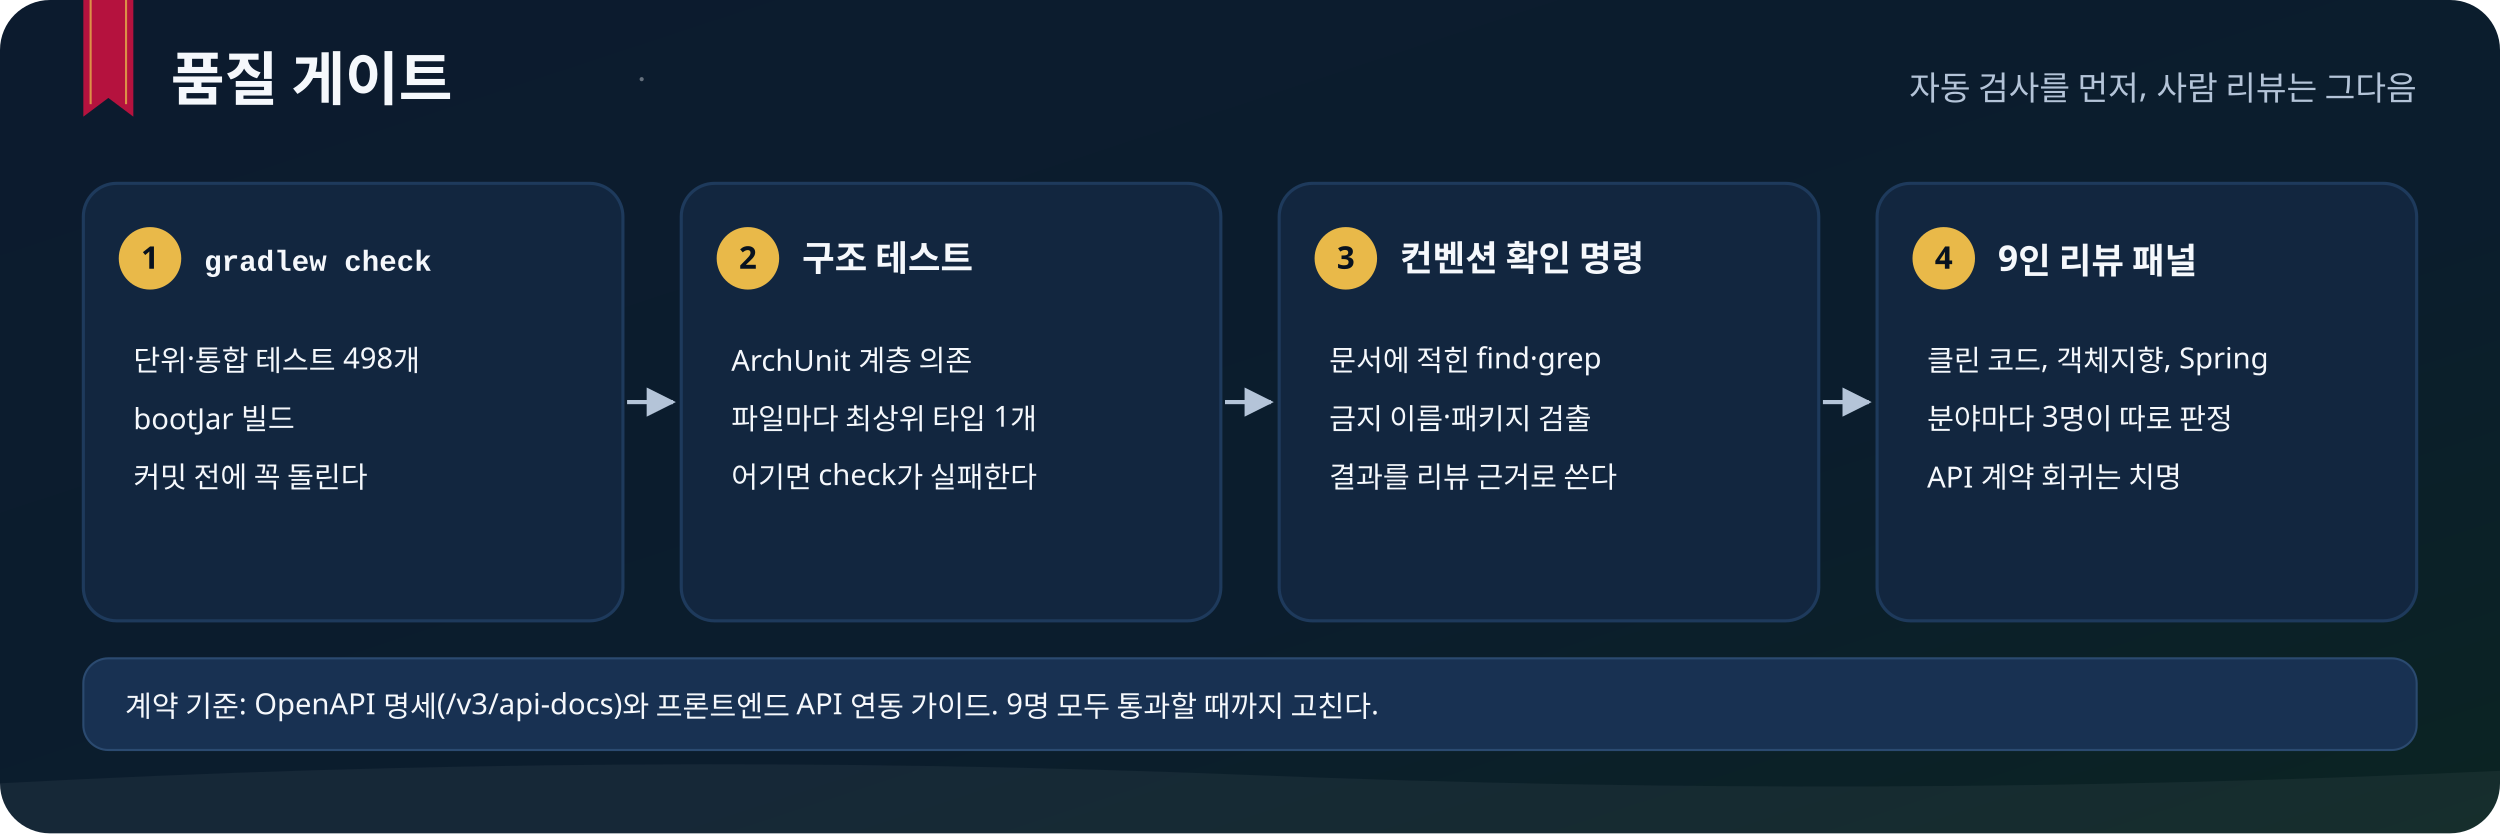
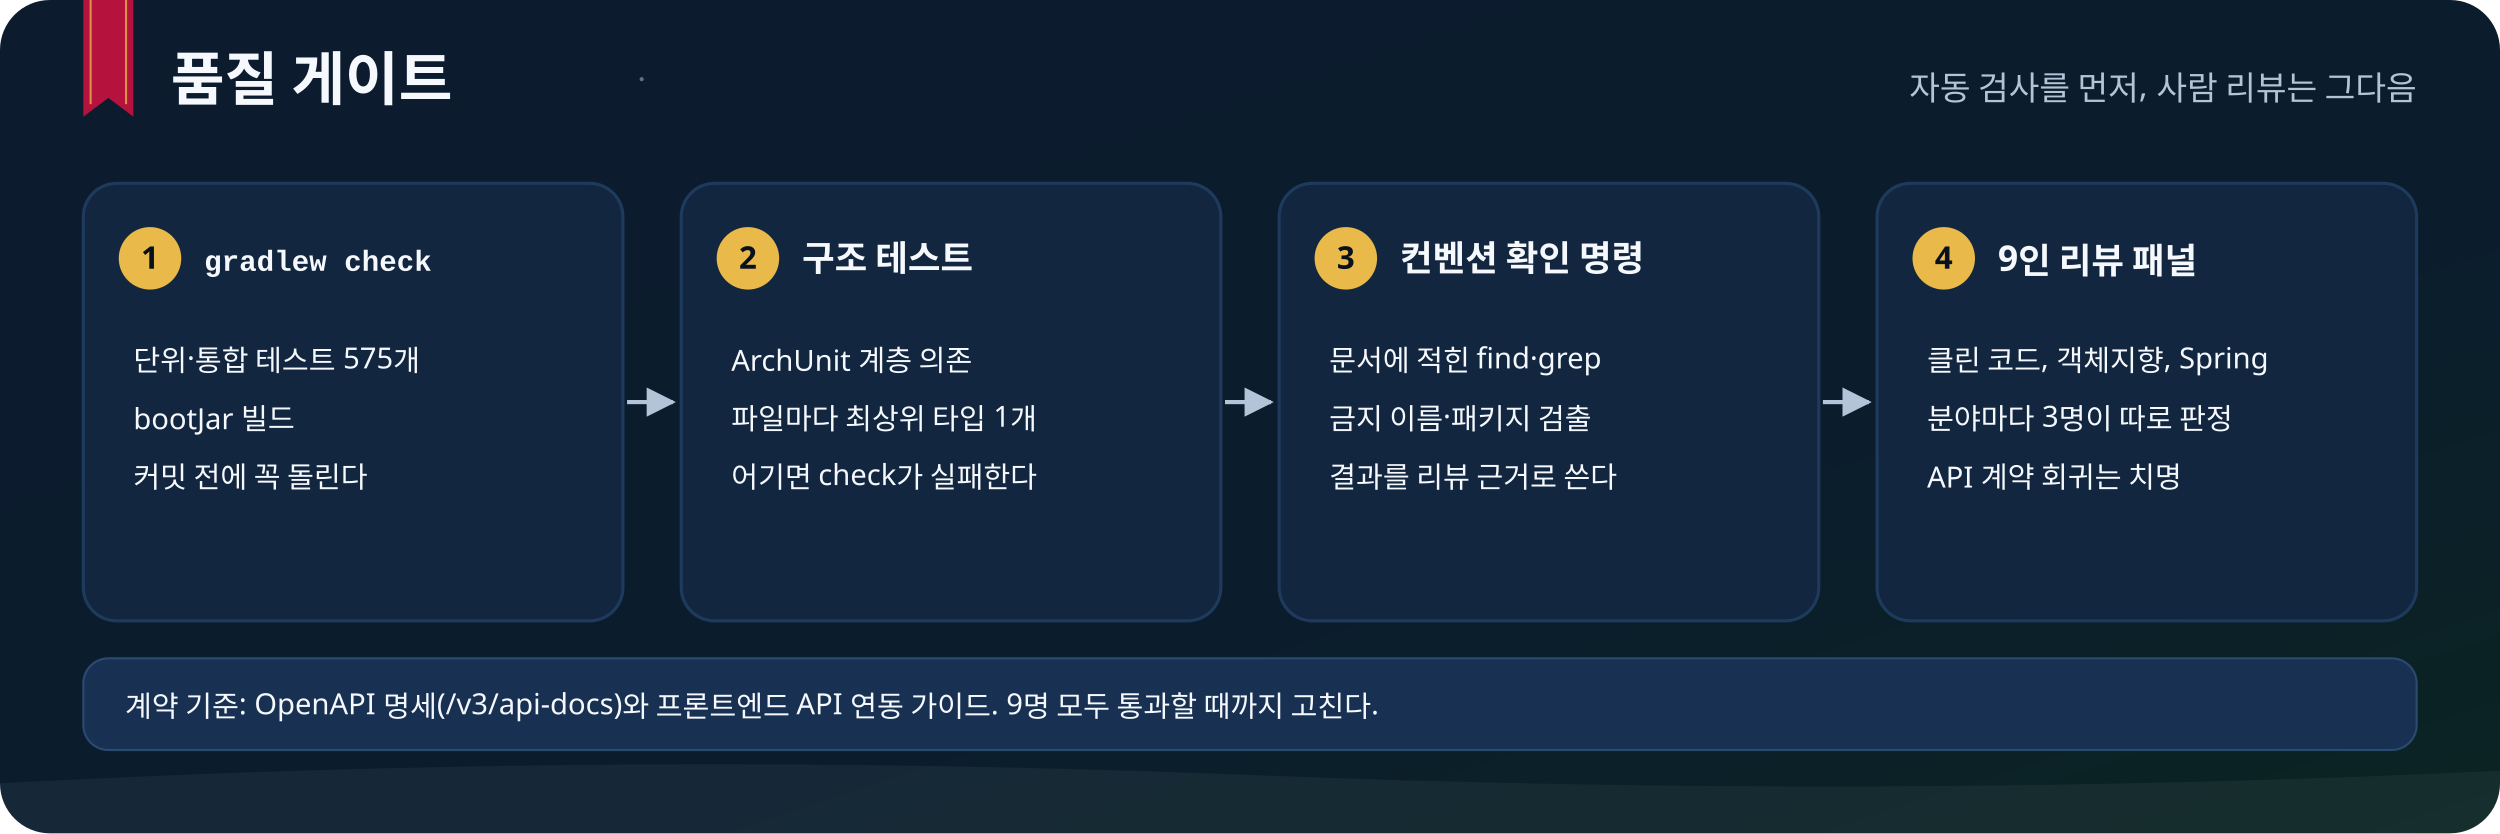
- <svg xmlns="http://www.w3.org/2000/svg" viewBox="0 0 1200 400" width="1200" height="400" role="img" aria-label="품질 게이트: 1 gradlew check(테스트 498개, bootJar), 2 ArchUnit과 파일당 타입 1개 구조 테스트, 3 컨벤션 확인 명령, 4 9인 리뷰 패널">
+ <svg xmlns="http://www.w3.org/2000/svg" viewBox="0 0 1200 400" width="1200" height="400" role="img" aria-label="품질 게이트: 1 gradlew check(테스트 575개, bootJar), 2 ArchUnit과 파일당 타입 1개 구조 테스트, 3 컨벤션 확인 명령, 4 9인 리뷰 패널">
  <defs>
    <linearGradient id="bg" x1="0" y1="0" x2="1" y2="1">
      <stop offset="0" stop-color="#0C1B2E" />
      <stop offset="0.62" stop-color="#0B1D2D" />
      <stop offset="1" stop-color="#0B2422" />
    </linearGradient>
    <marker id="arr" viewBox="0 0 10 10" refX="9" refY="5" markerWidth="7" markerHeight="7" orient="auto">
      <path d="M0,0 L10,5 L0,10 z" fill="#B4C4D8" />
    </marker>
    <marker id="arrLater" viewBox="0 0 10 10" refX="9" refY="5" markerWidth="7" markerHeight="7" orient="auto">
      <path d="M0,0 L10,5 L0,10 z" fill="#8DA3BE" />
    </marker>
    <symbol id="flake" viewBox="-10 -10 20 20" overflow="visible">
      <g fill="none" stroke-width="1.3" stroke-linecap="round">
        <g transform="rotate(0)">
          <path d="M0,-9 V9" />
          <path d="M-2.6,-7.4 L0,-5 L2.6,-7.4" />
          <path d="M-2.6,7.4 L0,5 L2.6,7.4" />
        </g>
        <g transform="rotate(60)">
          <path d="M0,-9 V9" />
          <path d="M-2.6,-7.4 L0,-5 L2.6,-7.4" />
          <path d="M-2.6,7.4 L0,5 L2.6,7.4" />
        </g>
        <g transform="rotate(120)">
          <path d="M0,-9 V9" />
          <path d="M-2.6,-7.4 L0,-5 L2.6,-7.4" />
          <path d="M-2.6,7.4 L0,5 L2.6,7.4" />
        </g>
      </g>
    </symbol>
    <style>
      text { font-family: 'Pretendard', 'Apple SD Gothic Neo', 'Malgun Gothic', 'Noto Sans KR', 'Segoe UI', system-ui, sans-serif; }
      text:not([fill]) { fill: #F5F8FC; }
      .card { fill: #12263F; stroke: #1E3A5C; stroke-width: 1.5; }
      .inner { fill: #183152; stroke: #2B4A70; stroke-width: 1; }
      .ghost { fill: #0C1B2E; stroke: #8DA3BE; stroke-width: 1.5; stroke-dasharray: 6 5; }
      .dev { fill: #0E3328; stroke: #134236; stroke-width: 1.5; }
      .h { font-size: 17px; font-weight: 700; }
      .s { font-size: 14px; fill: #B4C4D8; }
      .code { font-family: ui-monospace, 'SF Mono', 'D2Coding', Consolas, 'Liberation Mono', monospace; font-size: 14px; fill: #8ECDF5; }
      .line { stroke: #B4C4D8; stroke-width: 2; fill: none; }
      .later { stroke: #8DA3BE; stroke-width: 2; fill: none; stroke-dasharray: 6 5; }
      
    </style>
  </defs>
  <rect width="1200" height="400" rx="24" fill="url(#bg)" />
  <path d="M0,376 Q300,360 600,372 T1200,370 V376 A24,24 0 0 1 1176,400 H24 A24,24 0 0 1 0,376 z" fill="#F5F8FC" opacity="0.05" />
  <g fill="#F5F8FC">
    <circle cx="821" cy="286" r="1.3" opacity="0.38" />
    <circle cx="515" cy="359" r="1.1" opacity="0.29" />
    <circle cx="372" cy="104" r="1.1" opacity="0.32" />
    <circle cx="206" cy="127" r="1.1" opacity="0.39" />
    <circle cx="308" cy="38" r="1.0" opacity="0.39" />
    <circle cx="510" cy="268" r="1.6" opacity="0.35" />
  </g>
  <path d="M40,0 H64 V56 L52,47 L40,56 z" fill="#B5123E" />
  <path d="M43.5,0 V50 M60.5,0 V50" stroke="#E9B949" stroke-width="1" opacity="0.75" />
  <text x="82" y="48" font-size="28" font-weight="800">품질 게이트</text>
  <text x="1160" y="48" text-anchor="end" font-size="16" fill="#B4C4D8">자동 검사를 먼저, 사람 리뷰는 그다음</text>
  <rect class="card" x="40" y="88" width="259" height="210" rx="16" />
  <circle cx="72" cy="124" r="15" fill="#E9B949" />
  <text x="72" y="129" text-anchor="middle" font-size="15" font-weight="800" fill="#08121F">1</text>
  <text x="98" y="130" class="code" font-size="16" font-weight="700">gradlew check</text>
-   <text x="64" y="178" class="s">단위·통합 테스트 498개</text>
+   <text x="64" y="178" class="s">단위·통합 테스트 575개</text>
  <text x="64" y="206" class="s">bootJar 빌드</text>
  <text x="64" y="234" class="s">커밋 전에 꼭 돌린다</text>
  <path class="line" d="M301,193 H323" marker-end="url(#arr)" />
  <rect class="card" x="327" y="88" width="259" height="210" rx="16" />
  <circle cx="359" cy="124" r="15" fill="#E9B949" />
  <text x="359" y="129" text-anchor="middle" font-size="15" font-weight="800" fill="#08121F">2</text>
  <text x="385" y="130" class="h">구조 테스트</text>
  <text x="351" y="178" class="s">ArchUnit 계층 의존</text>
  <text x="351" y="206" class="s">파일마다 최상위 타입 1개</text>
  <text x="351" y="234" class="s">어기면 check가 실패한다</text>
  <path class="line" d="M588,193 H610" marker-end="url(#arr)" />
  <rect class="card" x="614" y="88" width="259" height="210" rx="16" />
  <circle cx="646" cy="124" r="15" fill="#E9B949" />
  <text x="646" y="129" text-anchor="middle" font-size="15" font-weight="800" fill="#08121F">3</text>
  <text x="672" y="130" class="h">컨벤션 확인 명령</text>
  <text x="638" y="178" class="s">문서에 적힌 find·grep</text>
  <text x="638" y="206" class="s">금지 이름·패키지 검출</text>
  <text x="638" y="234" class="s">결과를 리뷰 근거로 쓴다</text>
  <path class="line" d="M875,193 H897" marker-end="url(#arr)" />
  <rect class="card" x="901" y="88" width="259" height="210" rx="16" />
  <circle cx="933" cy="124" r="15" fill="#E9B949" />
  <text x="933" y="129" text-anchor="middle" font-size="15" font-weight="800" fill="#08121F">4</text>
  <text x="959" y="130" class="h">9인 리뷰 패널</text>
  <text x="925" y="178" class="s">클린 코드, 객체지향, Spring</text>
  <text x="925" y="206" class="s">분야마다 3명이 따로 판정</text>
  <text x="925" y="234" class="s">API 계약 회귀는 치명</text>
  <rect class="inner" x="40" y="316" width="1120" height="44" rx="12" />
  <text x="60" y="344" class="s">계약 기준: OpenAPI 명세(/v3/api-docs)와 프론트엔드 API 연동 가이드. 9명 모두 통과할 때까지 고친다.</text>
</svg>
